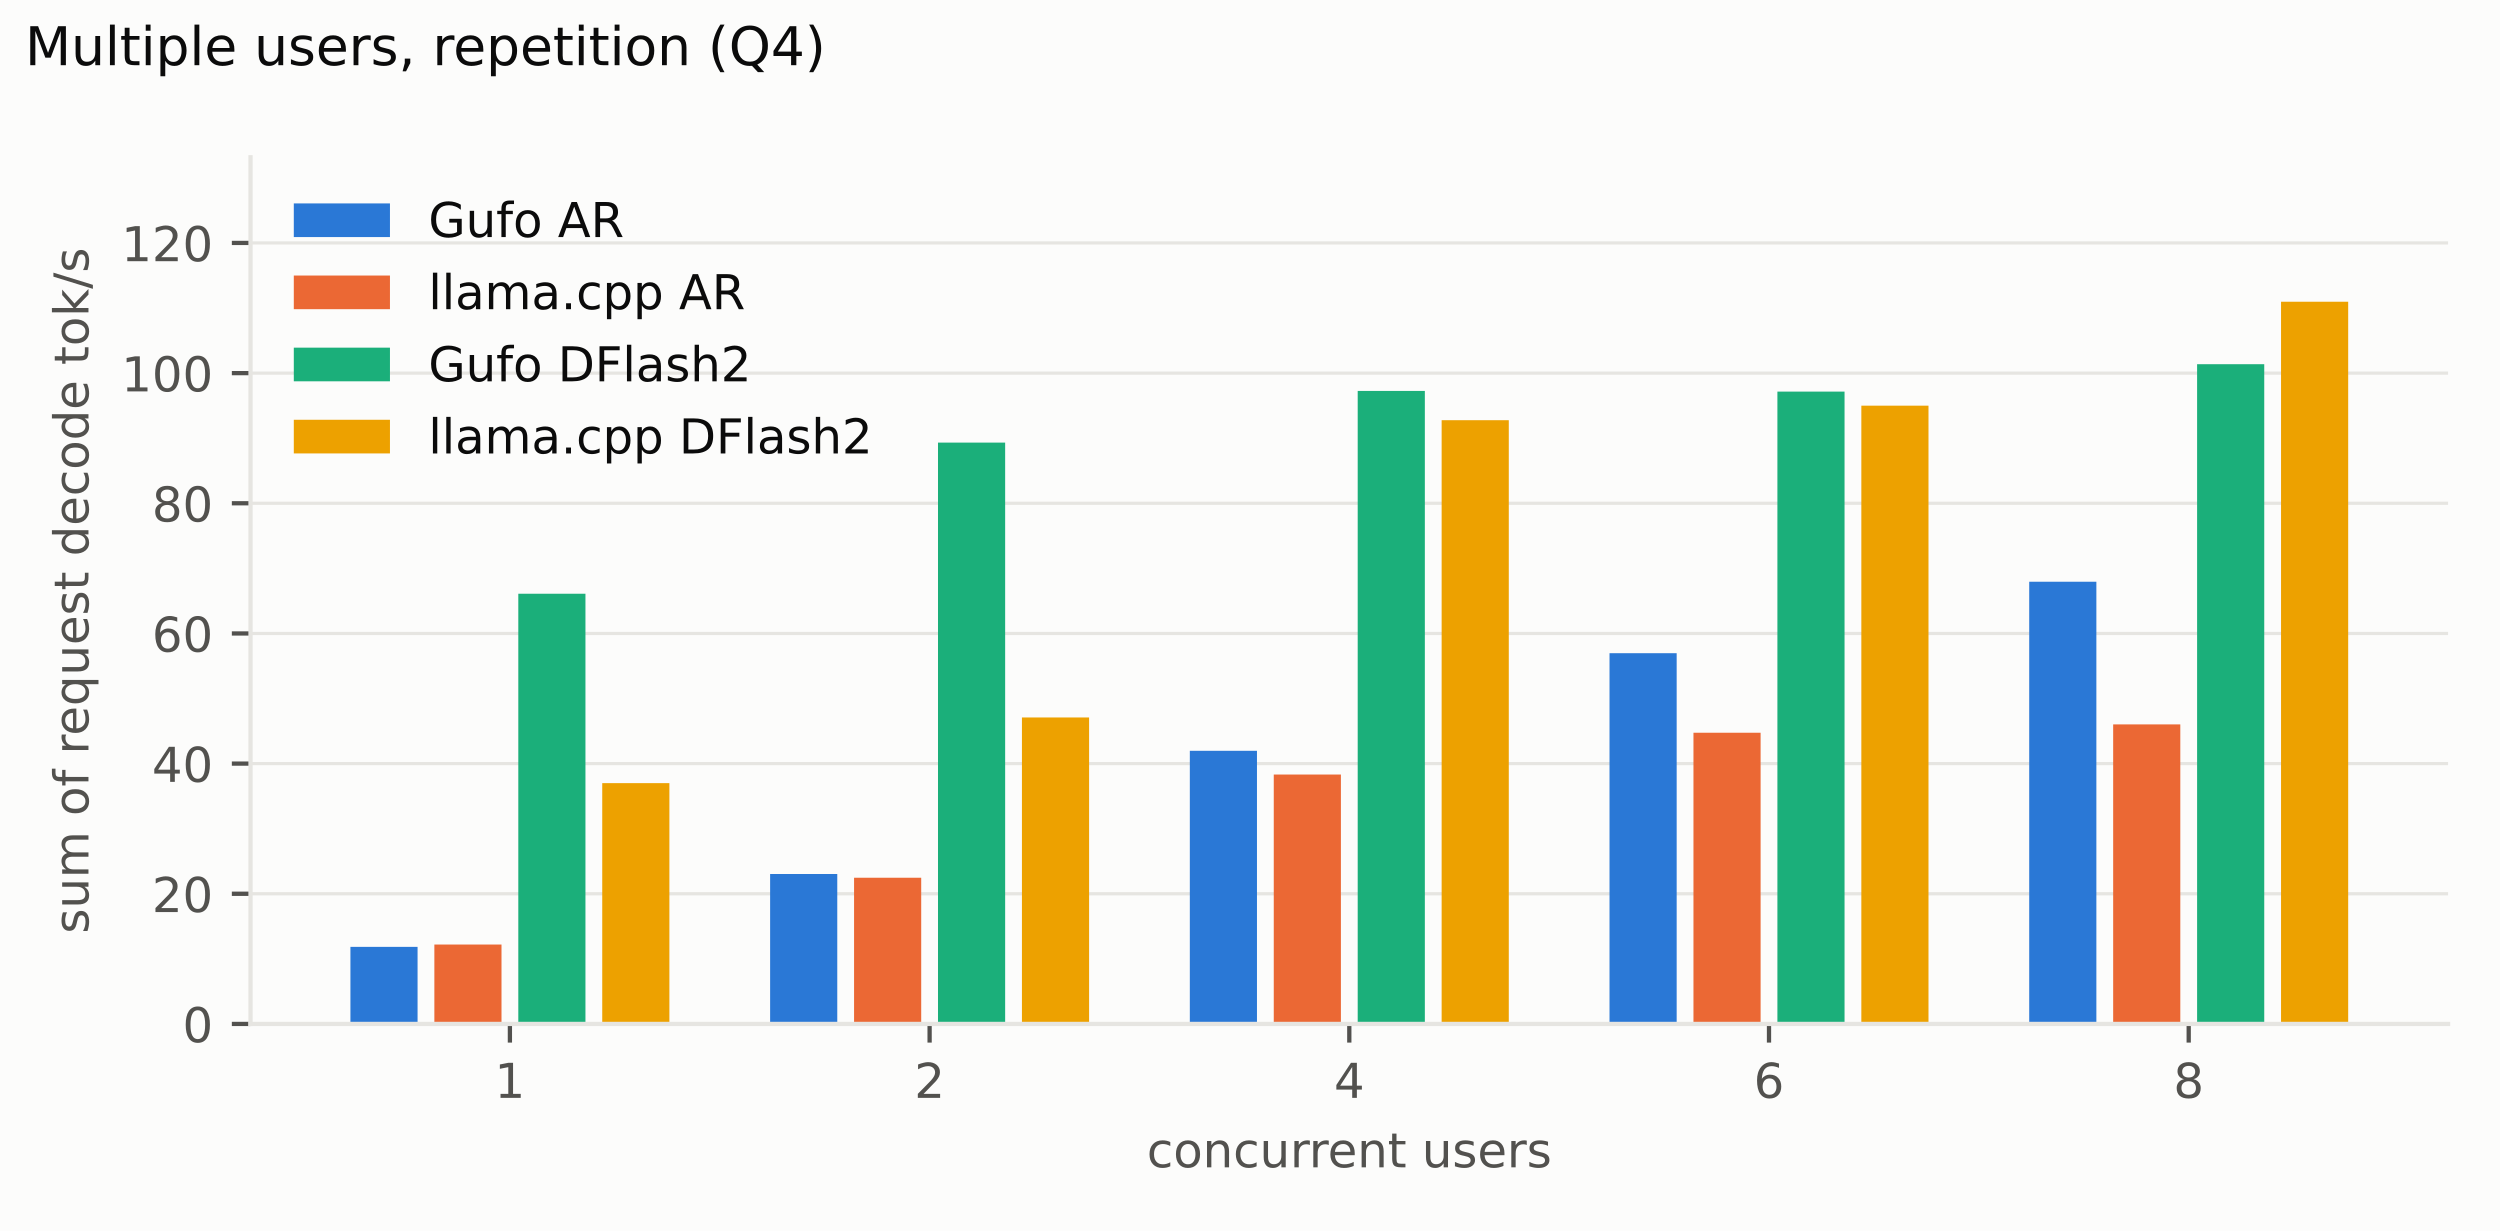
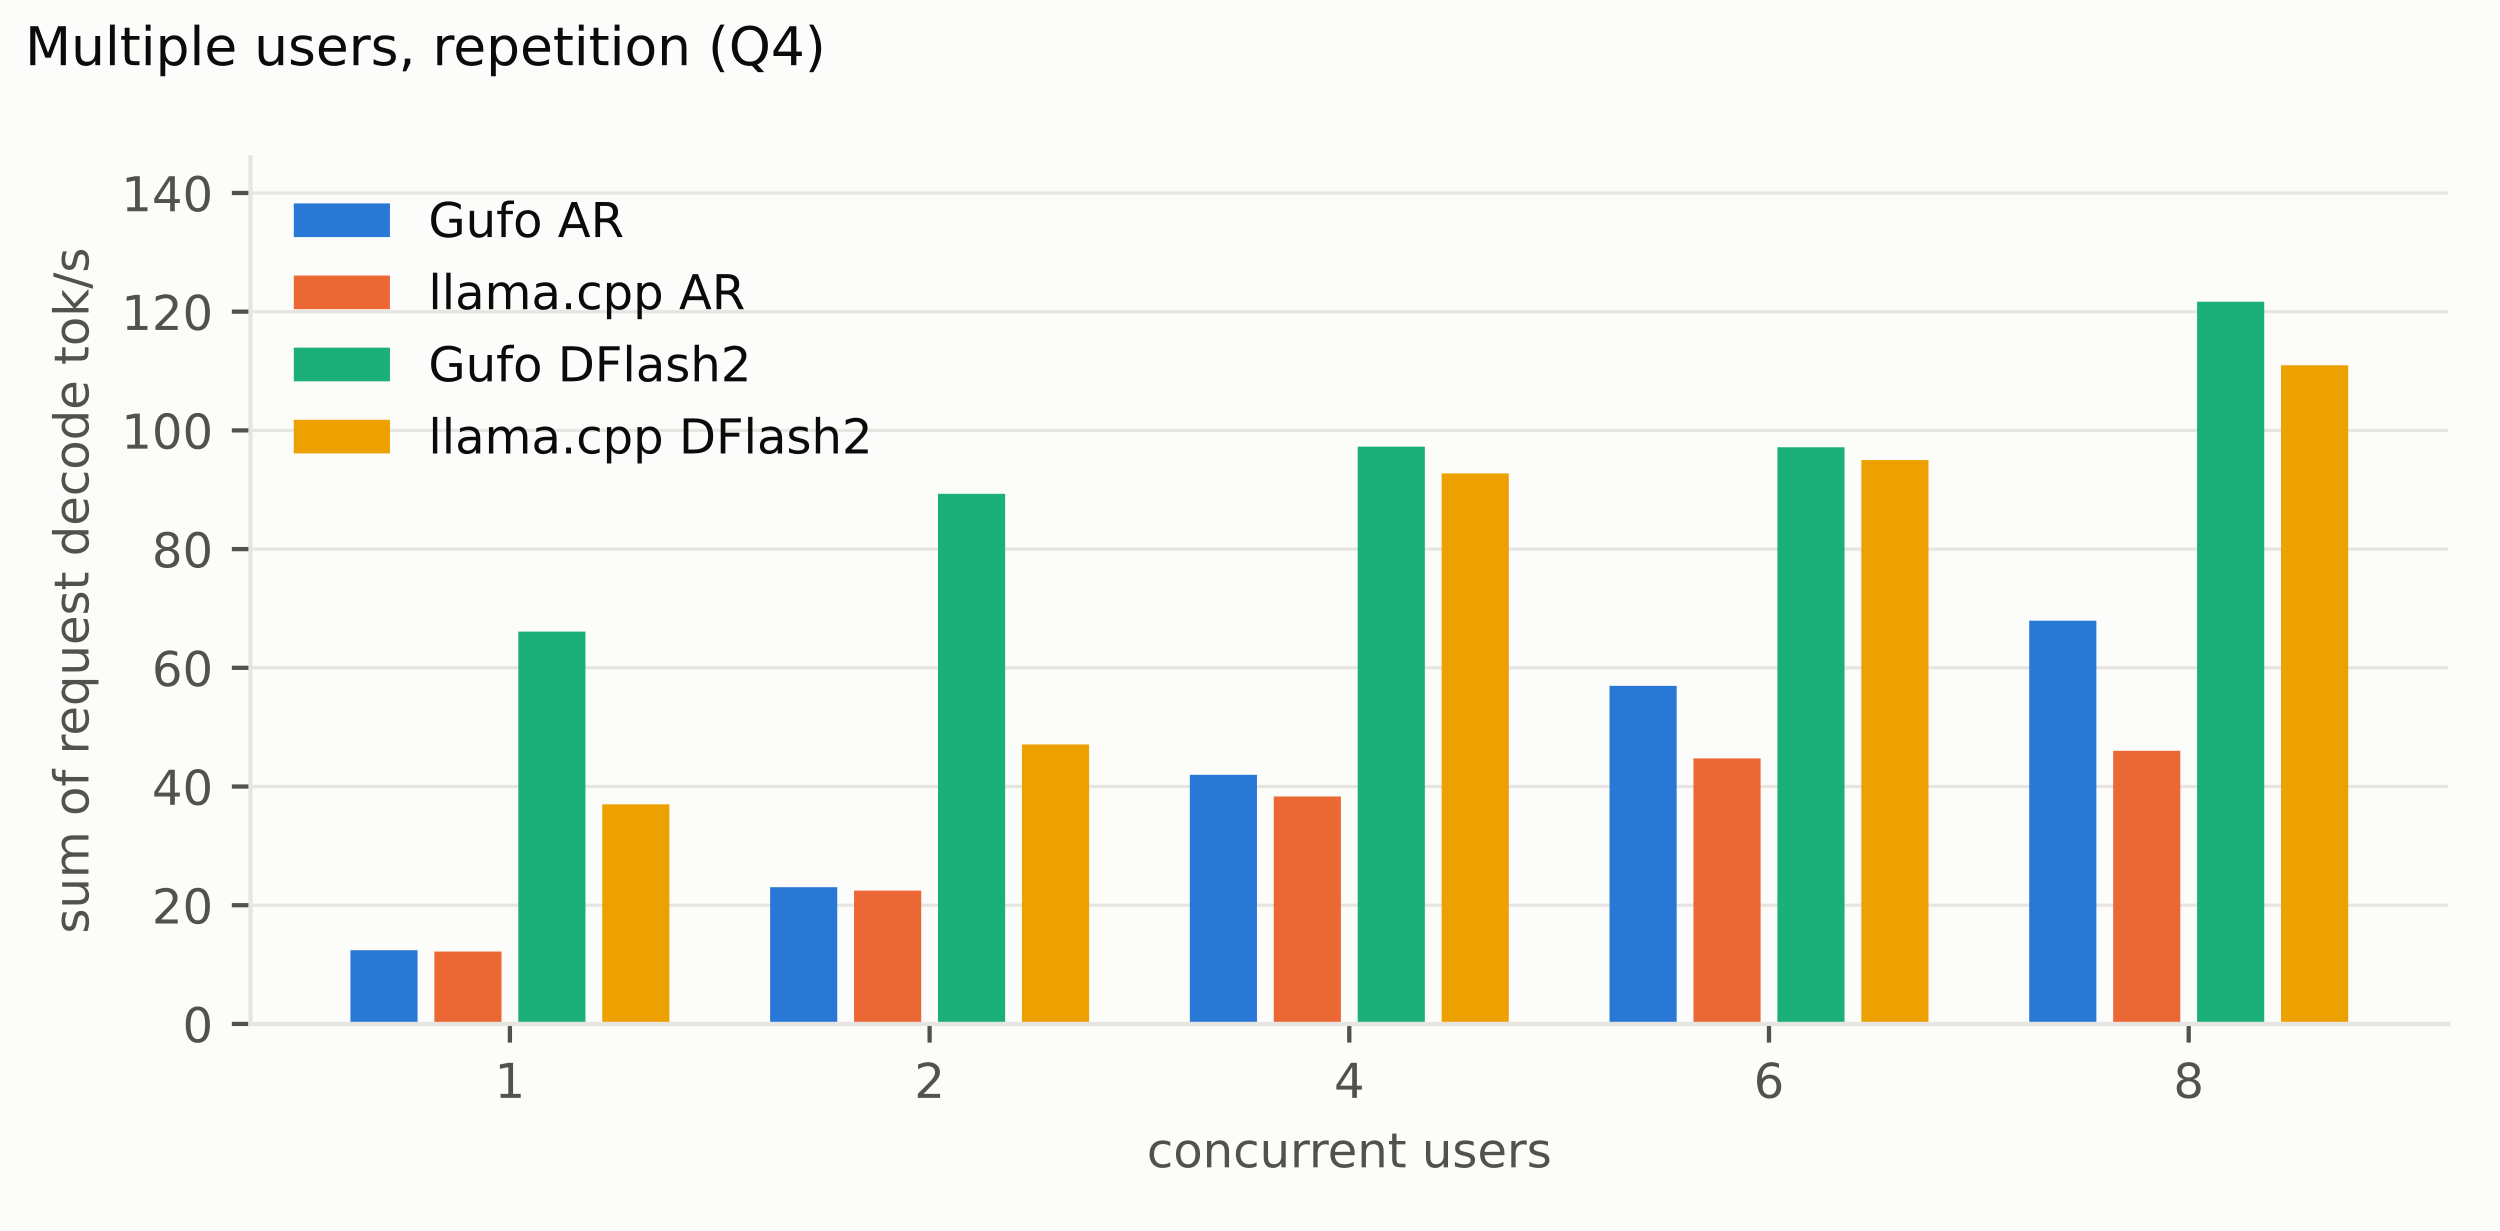
<svg xmlns="http://www.w3.org/2000/svg" xmlns:xlink="http://www.w3.org/1999/xlink" width="468pt" height="230.4pt" viewBox="0 0 468 230.4" version="1.1">
  <defs>
    <style type="text/css">*{stroke-linejoin: round; stroke-linecap: butt}</style>
  </defs>
  <g id="figure_1">
    <g id="patch_1">
      <path d="M 0 230.4 L 468 230.4 L 468 0 L 0 0 z " style="fill: #fcfcfb" />
    </g>
    <g id="axes_1">
      <g id="patch_2">
        <path d="M 46.899 191.68 L 458.28 191.68 L 458.28 29.441 L 46.899 29.441 z " style="fill: #fcfcfb" />
      </g>
      <g id="matplotlib.axis_1">
        <g id="xtick_1">
          <g id="line2d_1">
            <defs>
              <path id="m1ebf051f68" d="M 0 0 L 0 3.5 " style="stroke: #52514e; stroke-width: 0.8" />
            </defs>
            <g>
              <use xlink:href="#m1ebf051f68" x="95.454" y="191.68" style="fill: #52514e; stroke: #52514e; stroke-width: 0.8" />
            </g>
          </g>
          <g id="text_1">
            <text style="font-size: 9px; font-family: 'DejaVu Sans', 'Bitstream Vera Sans', 'Computer Modern Sans Serif', 'Lucida Grande', 'Verdana', 'Geneva', 'Lucid', 'Arial', 'Helvetica', 'Avant Garde', sans-serif; text-anchor: middle; fill: #52514e" x="95.454" y="205.518" transform="rotate(-0 95.4543 205.5179)">1</text>
          </g>
        </g>
        <g id="xtick_2">
          <g id="line2d_2">
            <g>
              <use xlink:href="#m1ebf051f68" x="174.022" y="191.68" style="fill: #52514e; stroke: #52514e; stroke-width: 0.8" />
            </g>
          </g>
          <g id="text_2">
            <text style="font-size: 9px; font-family: 'DejaVu Sans', 'Bitstream Vera Sans', 'Computer Modern Sans Serif', 'Lucida Grande', 'Verdana', 'Geneva', 'Lucid', 'Arial', 'Helvetica', 'Avant Garde', sans-serif; text-anchor: middle; fill: #52514e" x="174.022" y="205.518" transform="rotate(-0 174.022 205.5179)">2</text>
          </g>
        </g>
        <g id="xtick_3">
          <g id="line2d_3">
            <g>
              <use xlink:href="#m1ebf051f68" x="252.59" y="191.68" style="fill: #52514e; stroke: #52514e; stroke-width: 0.8" />
            </g>
          </g>
          <g id="text_3">
            <text style="font-size: 9px; font-family: 'DejaVu Sans', 'Bitstream Vera Sans', 'Computer Modern Sans Serif', 'Lucida Grande', 'Verdana', 'Geneva', 'Lucid', 'Arial', 'Helvetica', 'Avant Garde', sans-serif; text-anchor: middle; fill: #52514e" x="252.59" y="205.518" transform="rotate(-0 252.5897 205.5179)">4</text>
          </g>
        </g>
        <g id="xtick_4">
          <g id="line2d_4">
            <g>
              <use xlink:href="#m1ebf051f68" x="331.157" y="191.68" style="fill: #52514e; stroke: #52514e; stroke-width: 0.8" />
            </g>
          </g>
          <g id="text_4">
            <text style="font-size: 9px; font-family: 'DejaVu Sans', 'Bitstream Vera Sans', 'Computer Modern Sans Serif', 'Lucida Grande', 'Verdana', 'Geneva', 'Lucid', 'Arial', 'Helvetica', 'Avant Garde', sans-serif; text-anchor: middle; fill: #52514e" x="331.157" y="205.518" transform="rotate(-0 331.1574 205.5179)">6</text>
          </g>
        </g>
        <g id="xtick_5">
          <g id="line2d_5">
            <g>
              <use xlink:href="#m1ebf051f68" x="409.725" y="191.68" style="fill: #52514e; stroke: #52514e; stroke-width: 0.8" />
            </g>
          </g>
          <g id="text_5">
            <text style="font-size: 9px; font-family: 'DejaVu Sans', 'Bitstream Vera Sans', 'Computer Modern Sans Serif', 'Lucida Grande', 'Verdana', 'Geneva', 'Lucid', 'Arial', 'Helvetica', 'Avant Garde', sans-serif; text-anchor: middle; fill: #52514e" x="409.725" y="205.518" transform="rotate(-0 409.7252 205.5179)">8</text>
          </g>
        </g>
        <g id="text_6">
          <text style="font-size: 9px; font-family: 'DejaVu Sans', 'Bitstream Vera Sans', 'Computer Modern Sans Serif', 'Lucida Grande', 'Verdana', 'Geneva', 'Lucid', 'Arial', 'Helvetica', 'Avant Garde', sans-serif; text-anchor: middle; fill: #52514e" x="252.59" y="218.518" transform="rotate(-0 252.5897 218.5179)">concurrent users</text>
        </g>
      </g>
      <g id="matplotlib.axis_2">
        <g id="ytick_1">
          <g id="line2d_6">
            <path d="M 46.899 191.68 L 458.28 191.68 " clip-path="url(#pb5c279a9e9)" style="fill: none; stroke: #e6e5e1; stroke-width: 0.6; stroke-linecap: square" />
          </g>
          <g id="line2d_7">
            <defs>
              <path id="m680e5b1e24" d="M 0 0 L -3.5 0 " style="stroke: #52514e; stroke-width: 0.8" />
            </defs>
            <g>
              <use xlink:href="#m680e5b1e24" x="46.899" y="191.68" style="fill: #52514e; stroke: #52514e; stroke-width: 0.8" />
            </g>
          </g>
          <g id="text_7">
            <text style="font-size: 9px; font-family: 'DejaVu Sans', 'Bitstream Vera Sans', 'Computer Modern Sans Serif', 'Lucida Grande', 'Verdana', 'Geneva', 'Lucid', 'Arial', 'Helvetica', 'Avant Garde', sans-serif; text-anchor: end; fill: #52514e" x="39.899" y="195.099" transform="rotate(-0 39.89945 195.0989)">0</text>
          </g>
        </g>
        <g id="ytick_2">
          <g id="line2d_8">
-             <path d="M 46.899 167.313 L 458.28 167.313 " clip-path="url(#pb5c279a9e9)" style="fill: none; stroke: #e6e5e1; stroke-width: 0.6; stroke-linecap: square" />
+             <path d="M 46.899 169.458 L 458.28 169.458 " clip-path="url(#pb5c279a9e9)" style="fill: none; stroke: #e6e5e1; stroke-width: 0.6; stroke-linecap: square" />
          </g>
          <g id="line2d_9">
            <g>
-               <use xlink:href="#m680e5b1e24" x="46.899" y="167.313" style="fill: #52514e; stroke: #52514e; stroke-width: 0.8" />
+               <use xlink:href="#m680e5b1e24" x="46.899" y="169.458" style="fill: #52514e; stroke: #52514e; stroke-width: 0.8" />
            </g>
          </g>
          <g id="text_8">
-             <text style="font-size: 9px; font-family: 'DejaVu Sans', 'Bitstream Vera Sans', 'Computer Modern Sans Serif', 'Lucida Grande', 'Verdana', 'Geneva', 'Lucid', 'Arial', 'Helvetica', 'Avant Garde', sans-serif; text-anchor: end; fill: #52514e" x="39.899" y="170.732" transform="rotate(-0 39.89945 170.7321)">20</text>
+             <text style="font-size: 9px; font-family: 'DejaVu Sans', 'Bitstream Vera Sans', 'Computer Modern Sans Serif', 'Lucida Grande', 'Verdana', 'Geneva', 'Lucid', 'Arial', 'Helvetica', 'Avant Garde', sans-serif; text-anchor: end; fill: #52514e" x="39.899" y="172.877" transform="rotate(-0 39.89945 172.8768)">20</text>
          </g>
        </g>
        <g id="ytick_3">
          <g id="line2d_10">
-             <path d="M 46.899 142.946 L 458.28 142.946 " clip-path="url(#pb5c279a9e9)" style="fill: none; stroke: #e6e5e1; stroke-width: 0.6; stroke-linecap: square" />
+             <path d="M 46.899 147.236 L 458.28 147.236 " clip-path="url(#pb5c279a9e9)" style="fill: none; stroke: #e6e5e1; stroke-width: 0.6; stroke-linecap: square" />
          </g>
          <g id="line2d_11">
            <g>
-               <use xlink:href="#m680e5b1e24" x="46.899" y="142.946" style="fill: #52514e; stroke: #52514e; stroke-width: 0.8" />
+               <use xlink:href="#m680e5b1e24" x="46.899" y="147.236" style="fill: #52514e; stroke: #52514e; stroke-width: 0.8" />
            </g>
          </g>
          <g id="text_9">
-             <text style="font-size: 9px; font-family: 'DejaVu Sans', 'Bitstream Vera Sans', 'Computer Modern Sans Serif', 'Lucida Grande', 'Verdana', 'Geneva', 'Lucid', 'Arial', 'Helvetica', 'Avant Garde', sans-serif; text-anchor: end; fill: #52514e" x="39.899" y="146.365" transform="rotate(-0 39.89945 146.3653)">40</text>
+             <text style="font-size: 9px; font-family: 'DejaVu Sans', 'Bitstream Vera Sans', 'Computer Modern Sans Serif', 'Lucida Grande', 'Verdana', 'Geneva', 'Lucid', 'Arial', 'Helvetica', 'Avant Garde', sans-serif; text-anchor: end; fill: #52514e" x="39.899" y="150.655" transform="rotate(-0 39.89945 150.6547)">40</text>
          </g>
        </g>
        <g id="ytick_4">
          <g id="line2d_12">
-             <path d="M 46.899 118.58 L 458.28 118.58 " clip-path="url(#pb5c279a9e9)" style="fill: none; stroke: #e6e5e1; stroke-width: 0.6; stroke-linecap: square" />
+             <path d="M 46.899 125.014 L 458.28 125.014 " clip-path="url(#pb5c279a9e9)" style="fill: none; stroke: #e6e5e1; stroke-width: 0.6; stroke-linecap: square" />
          </g>
          <g id="line2d_13">
            <g>
-               <use xlink:href="#m680e5b1e24" x="46.899" y="118.58" style="fill: #52514e; stroke: #52514e; stroke-width: 0.8" />
+               <use xlink:href="#m680e5b1e24" x="46.899" y="125.014" style="fill: #52514e; stroke: #52514e; stroke-width: 0.8" />
            </g>
          </g>
          <g id="text_10">
-             <text style="font-size: 9px; font-family: 'DejaVu Sans', 'Bitstream Vera Sans', 'Computer Modern Sans Serif', 'Lucida Grande', 'Verdana', 'Geneva', 'Lucid', 'Arial', 'Helvetica', 'Avant Garde', sans-serif; text-anchor: end; fill: #52514e" x="39.899" y="121.998" transform="rotate(-0 39.89945 121.9985)">60</text>
+             <text style="font-size: 9px; font-family: 'DejaVu Sans', 'Bitstream Vera Sans', 'Computer Modern Sans Serif', 'Lucida Grande', 'Verdana', 'Geneva', 'Lucid', 'Arial', 'Helvetica', 'Avant Garde', sans-serif; text-anchor: end; fill: #52514e" x="39.899" y="128.433" transform="rotate(-0 39.89945 128.4326)">60</text>
          </g>
        </g>
        <g id="ytick_5">
          <g id="line2d_14">
-             <path d="M 46.899 94.213 L 458.28 94.213 " clip-path="url(#pb5c279a9e9)" style="fill: none; stroke: #e6e5e1; stroke-width: 0.6; stroke-linecap: square" />
+             <path d="M 46.899 102.792 L 458.28 102.792 " clip-path="url(#pb5c279a9e9)" style="fill: none; stroke: #e6e5e1; stroke-width: 0.6; stroke-linecap: square" />
          </g>
          <g id="line2d_15">
            <g>
-               <use xlink:href="#m680e5b1e24" x="46.899" y="94.213" style="fill: #52514e; stroke: #52514e; stroke-width: 0.8" />
+               <use xlink:href="#m680e5b1e24" x="46.899" y="102.792" style="fill: #52514e; stroke: #52514e; stroke-width: 0.8" />
            </g>
          </g>
          <g id="text_11">
-             <text style="font-size: 9px; font-family: 'DejaVu Sans', 'Bitstream Vera Sans', 'Computer Modern Sans Serif', 'Lucida Grande', 'Verdana', 'Geneva', 'Lucid', 'Arial', 'Helvetica', 'Avant Garde', sans-serif; text-anchor: end; fill: #52514e" x="39.899" y="97.632" transform="rotate(-0 39.89945 97.63163)">80</text>
+             <text style="font-size: 9px; font-family: 'DejaVu Sans', 'Bitstream Vera Sans', 'Computer Modern Sans Serif', 'Lucida Grande', 'Verdana', 'Geneva', 'Lucid', 'Arial', 'Helvetica', 'Avant Garde', sans-serif; text-anchor: end; fill: #52514e" x="39.899" y="106.21" transform="rotate(-0 39.89945 106.2105)">80</text>
          </g>
        </g>
        <g id="ytick_6">
          <g id="line2d_16">
-             <path d="M 46.899 69.846 L 458.28 69.846 " clip-path="url(#pb5c279a9e9)" style="fill: none; stroke: #e6e5e1; stroke-width: 0.6; stroke-linecap: square" />
+             <path d="M 46.899 80.569 L 458.28 80.569 " clip-path="url(#pb5c279a9e9)" style="fill: none; stroke: #e6e5e1; stroke-width: 0.6; stroke-linecap: square" />
          </g>
          <g id="line2d_17">
            <g>
-               <use xlink:href="#m680e5b1e24" x="46.899" y="69.846" style="fill: #52514e; stroke: #52514e; stroke-width: 0.8" />
+               <use xlink:href="#m680e5b1e24" x="46.899" y="80.569" style="fill: #52514e; stroke: #52514e; stroke-width: 0.8" />
            </g>
          </g>
          <g id="text_12">
-             <text style="font-size: 9px; font-family: 'DejaVu Sans', 'Bitstream Vera Sans', 'Computer Modern Sans Serif', 'Lucida Grande', 'Verdana', 'Geneva', 'Lucid', 'Arial', 'Helvetica', 'Avant Garde', sans-serif; text-anchor: end; fill: #52514e" x="39.899" y="73.265" transform="rotate(-0 39.89945 73.2648)">100</text>
+             <text style="font-size: 9px; font-family: 'DejaVu Sans', 'Bitstream Vera Sans', 'Computer Modern Sans Serif', 'Lucida Grande', 'Verdana', 'Geneva', 'Lucid', 'Arial', 'Helvetica', 'Avant Garde', sans-serif; text-anchor: end; fill: #52514e" x="39.899" y="83.988" transform="rotate(-0 39.89945 83.98837)">100</text>
          </g>
        </g>
        <g id="ytick_7">
          <g id="line2d_18">
-             <path d="M 46.899 45.479 L 458.28 45.479 " clip-path="url(#pb5c279a9e9)" style="fill: none; stroke: #e6e5e1; stroke-width: 0.6; stroke-linecap: square" />
+             <path d="M 46.899 58.347 L 458.28 58.347 " clip-path="url(#pb5c279a9e9)" style="fill: none; stroke: #e6e5e1; stroke-width: 0.6; stroke-linecap: square" />
          </g>
          <g id="line2d_19">
            <g>
-               <use xlink:href="#m680e5b1e24" x="46.899" y="45.479" style="fill: #52514e; stroke: #52514e; stroke-width: 0.8" />
+               <use xlink:href="#m680e5b1e24" x="46.899" y="58.347" style="fill: #52514e; stroke: #52514e; stroke-width: 0.8" />
            </g>
          </g>
          <g id="text_13">
-             <text style="font-size: 9px; font-family: 'DejaVu Sans', 'Bitstream Vera Sans', 'Computer Modern Sans Serif', 'Lucida Grande', 'Verdana', 'Geneva', 'Lucid', 'Arial', 'Helvetica', 'Avant Garde', sans-serif; text-anchor: end; fill: #52514e" x="39.899" y="48.898" transform="rotate(-0 39.89945 48.89797)">120</text>
-           </g>
-         </g>
-         <g id="text_14">
+             <text style="font-size: 9px; font-family: 'DejaVu Sans', 'Bitstream Vera Sans', 'Computer Modern Sans Serif', 'Lucida Grande', 'Verdana', 'Geneva', 'Lucid', 'Arial', 'Helvetica', 'Avant Garde', sans-serif; text-anchor: end; fill: #52514e" x="39.899" y="61.766" transform="rotate(-0 39.89945 61.76625)">120</text>
+           </g>
+         </g>
+         <g id="ytick_8">
+           <g id="line2d_20">
+             <path d="M 46.899 36.125 L 458.28 36.125 " clip-path="url(#pb5c279a9e9)" style="fill: none; stroke: #e6e5e1; stroke-width: 0.6; stroke-linecap: square" />
+           </g>
+           <g id="line2d_21">
+             <g>
+               <use xlink:href="#m680e5b1e24" x="46.899" y="36.125" style="fill: #52514e; stroke: #52514e; stroke-width: 0.8" />
+             </g>
+           </g>
+           <g id="text_14">
+             <text style="font-size: 9px; font-family: 'DejaVu Sans', 'Bitstream Vera Sans', 'Computer Modern Sans Serif', 'Lucida Grande', 'Verdana', 'Geneva', 'Lucid', 'Arial', 'Helvetica', 'Avant Garde', sans-serif; text-anchor: end; fill: #52514e" x="39.899" y="39.544" transform="rotate(-0 39.89945 39.54414)">140</text>
+           </g>
+         </g>
+         <g id="text_15">
          <text style="font-size: 9px; font-family: 'DejaVu Sans', 'Bitstream Vera Sans', 'Computer Modern Sans Serif', 'Lucida Grande', 'Verdana', 'Geneva', 'Lucid', 'Arial', 'Helvetica', 'Avant Garde', sans-serif; text-anchor: middle; fill: #52514e" x="16.559" y="110.56" transform="rotate(-90 16.55859 110.5604)">sum of request decode tok/s</text>
        </g>
      </g>
      <g id="patch_3">
-         <path d="M 65.599 191.68 L 78.169 191.68 L 78.169 177.255 L 65.599 177.255 z " clip-path="url(#pb5c279a9e9)" style="fill: #2a78d6" />
+         <path d="M 65.599 191.68 L 78.169 191.68 L 78.169 177.88 L 65.599 177.88 z " clip-path="url(#pb5c279a9e9)" style="fill: #2a78d6" />
      </g>
      <g id="patch_4">
-         <path d="M 144.166 191.68 L 156.737 191.68 L 156.737 163.609 L 144.166 163.609 z " clip-path="url(#pb5c279a9e9)" style="fill: #2a78d6" />
+         <path d="M 144.166 191.68 L 156.737 191.68 L 156.737 166.08 L 144.166 166.08 z " clip-path="url(#pb5c279a9e9)" style="fill: #2a78d6" />
      </g>
      <g id="patch_5">
-         <path d="M 222.734 191.68 L 235.305 191.68 L 235.305 140.546 L 222.734 140.546 z " clip-path="url(#pb5c279a9e9)" style="fill: #2a78d6" />
+         <path d="M 222.734 191.68 L 235.305 191.68 L 235.305 145.047 L 222.734 145.047 z " clip-path="url(#pb5c279a9e9)" style="fill: #2a78d6" />
      </g>
      <g id="patch_6">
-         <path d="M 301.302 191.68 L 313.873 191.68 L 313.873 122.283 L 301.302 122.283 z " clip-path="url(#pb5c279a9e9)" style="fill: #2a78d6" />
+         <path d="M 301.302 191.68 L 313.873 191.68 L 313.873 128.391 L 301.302 128.391 z " clip-path="url(#pb5c279a9e9)" style="fill: #2a78d6" />
      </g>
      <g id="patch_7">
-         <path d="M 379.869 191.68 L 392.44 191.68 L 392.44 108.906 L 379.869 108.906 z " clip-path="url(#pb5c279a9e9)" style="fill: #2a78d6" />
+         <path d="M 379.869 191.68 L 392.44 191.68 L 392.44 116.191 L 379.869 116.191 z " clip-path="url(#pb5c279a9e9)" style="fill: #2a78d6" />
      </g>
      <g id="patch_8">
-         <path d="M 81.312 191.68 L 93.883 191.68 L 93.883 176.816 L 81.312 176.816 z " clip-path="url(#pb5c279a9e9)" style="fill: #eb6834" />
+         <path d="M 81.312 191.68 L 93.883 191.68 L 93.883 178.125 L 81.312 178.125 z " clip-path="url(#pb5c279a9e9)" style="fill: #eb6834" />
      </g>
      <g id="patch_9">
-         <path d="M 159.88 191.68 L 172.451 191.68 L 172.451 164.316 L 159.88 164.316 z " clip-path="url(#pb5c279a9e9)" style="fill: #eb6834" />
+         <path d="M 159.88 191.68 L 172.451 191.68 L 172.451 166.725 L 159.88 166.725 z " clip-path="url(#pb5c279a9e9)" style="fill: #eb6834" />
      </g>
      <g id="patch_10">
-         <path d="M 238.448 191.68 L 251.018 191.68 L 251.018 144.993 L 238.448 144.993 z " clip-path="url(#pb5c279a9e9)" style="fill: #eb6834" />
+         <path d="M 238.448 191.68 L 251.018 191.68 L 251.018 149.102 L 238.448 149.102 z " clip-path="url(#pb5c279a9e9)" style="fill: #eb6834" />
      </g>
      <g id="patch_11">
-         <path d="M 317.015 191.68 L 329.586 191.68 L 329.586 137.171 L 317.015 137.171 z " clip-path="url(#pb5c279a9e9)" style="fill: #eb6834" />
+         <path d="M 317.015 191.68 L 329.586 191.68 L 329.586 141.969 L 317.015 141.969 z " clip-path="url(#pb5c279a9e9)" style="fill: #eb6834" />
      </g>
      <g id="patch_12">
-         <path d="M 395.583 191.68 L 408.154 191.68 L 408.154 135.612 L 395.583 135.612 z " clip-path="url(#pb5c279a9e9)" style="fill: #eb6834" />
+         <path d="M 395.583 191.68 L 408.154 191.68 L 408.154 140.547 L 395.583 140.547 z " clip-path="url(#pb5c279a9e9)" style="fill: #eb6834" />
      </g>
      <g id="patch_13">
-         <path d="M 97.026 191.68 L 109.596 191.68 L 109.596 111.148 L 97.026 111.148 z " clip-path="url(#pb5c279a9e9)" style="fill: #1baf7a" />
+         <path d="M 97.026 191.68 L 109.596 191.68 L 109.596 118.236 L 97.026 118.236 z " clip-path="url(#pb5c279a9e9)" style="fill: #1baf7a" />
      </g>
      <g id="patch_14">
-         <path d="M 175.593 191.68 L 188.164 191.68 L 188.164 82.858 L 175.593 82.858 z " clip-path="url(#pb5c279a9e9)" style="fill: #1baf7a" />
+         <path d="M 175.593 191.68 L 188.164 191.68 L 188.164 92.436 L 175.593 92.436 z " clip-path="url(#pb5c279a9e9)" style="fill: #1baf7a" />
      </g>
      <g id="patch_15">
-         <path d="M 254.161 191.68 L 266.732 191.68 L 266.732 73.184 L 254.161 73.184 z " clip-path="url(#pb5c279a9e9)" style="fill: #1baf7a" />
+         <path d="M 254.161 191.68 L 266.732 191.68 L 266.732 83.614 L 254.161 83.614 z " clip-path="url(#pb5c279a9e9)" style="fill: #1baf7a" />
      </g>
      <g id="patch_16">
-         <path d="M 332.729 191.68 L 345.3 191.68 L 345.3 73.306 L 332.729 73.306 z " clip-path="url(#pb5c279a9e9)" style="fill: #1baf7a" />
+         <path d="M 332.729 191.68 L 345.3 191.68 L 345.3 83.725 L 332.729 83.725 z " clip-path="url(#pb5c279a9e9)" style="fill: #1baf7a" />
      </g>
      <g id="patch_17">
-         <path d="M 411.297 191.68 L 423.867 191.68 L 423.867 68.177 L 411.297 68.177 z " clip-path="url(#pb5c279a9e9)" style="fill: #1baf7a" />
+         <path d="M 411.297 191.68 L 423.867 191.68 L 423.867 56.481 L 411.297 56.481 z " clip-path="url(#pb5c279a9e9)" style="fill: #1baf7a" />
      </g>
      <g id="patch_18">
-         <path d="M 112.739 191.68 L 125.31 191.68 L 125.31 146.601 L 112.739 146.601 z " clip-path="url(#pb5c279a9e9)" style="fill: #eda100" />
+         <path d="M 112.739 191.68 L 125.31 191.68 L 125.31 150.569 L 112.739 150.569 z " clip-path="url(#pb5c279a9e9)" style="fill: #eda100" />
      </g>
      <g id="patch_19">
-         <path d="M 191.307 191.68 L 203.878 191.68 L 203.878 134.308 L 191.307 134.308 z " clip-path="url(#pb5c279a9e9)" style="fill: #eda100" />
+         <path d="M 191.307 191.68 L 203.878 191.68 L 203.878 139.358 L 191.307 139.358 z " clip-path="url(#pb5c279a9e9)" style="fill: #eda100" />
      </g>
      <g id="patch_20">
-         <path d="M 269.875 191.68 L 282.445 191.68 L 282.445 78.667 L 269.875 78.667 z " clip-path="url(#pb5c279a9e9)" style="fill: #eda100" />
+         <path d="M 269.875 191.68 L 282.445 191.68 L 282.445 88.614 L 269.875 88.614 z " clip-path="url(#pb5c279a9e9)" style="fill: #eda100" />
      </g>
      <g id="patch_21">
-         <path d="M 348.442 191.68 L 361.013 191.68 L 361.013 75.938 L 348.442 75.938 z " clip-path="url(#pb5c279a9e9)" style="fill: #eda100" />
+         <path d="M 348.442 191.68 L 361.013 191.68 L 361.013 86.125 L 348.442 86.125 z " clip-path="url(#pb5c279a9e9)" style="fill: #eda100" />
      </g>
      <g id="patch_22">
-         <path d="M 427.01 191.68 L 439.581 191.68 L 439.581 56.481 L 427.01 56.481 z " clip-path="url(#pb5c279a9e9)" style="fill: #eda100" />
+         <path d="M 427.01 191.68 L 439.581 191.68 L 439.581 68.381 L 427.01 68.381 z " clip-path="url(#pb5c279a9e9)" style="fill: #eda100" />
      </g>
      <g id="patch_23">
        <path d="M 46.899 191.68 L 46.899 29.441 " style="fill: none; stroke: #e6e5e1; stroke-width: 0.8; stroke-linejoin: miter; stroke-linecap: square" />
      </g>
      <g id="patch_24">
        <path d="M 46.899 191.68 L 458.28 191.68 " style="fill: none; stroke: #e6e5e1; stroke-width: 0.8; stroke-linejoin: miter; stroke-linecap: square" />
      </g>
      <g id="legend_1">
        <g id="patch_25">
          <path d="M 54.999 44.379 L 72.999 44.379 L 72.999 38.079 L 54.999 38.079 z " style="fill: #2a78d6" />
        </g>
-         <g id="text_15">
+         <g id="text_16">
          <text style="font-size: 9px; font-family: 'DejaVu Sans', 'Bitstream Vera Sans', 'Computer Modern Sans Serif', 'Lucida Grande', 'Verdana', 'Geneva', 'Lucid', 'Arial', 'Helvetica', 'Avant Garde', sans-serif; text-anchor: start; fill: #0b0b0b" x="80.199" y="44.379" transform="rotate(-0 80.19945 44.37938)">Gufo AR</text>
        </g>
        <g id="patch_26">
          <path d="M 54.999 57.88 L 72.999 57.88 L 72.999 51.58 L 54.999 51.58 z " style="fill: #eb6834" />
        </g>
-         <g id="text_16">
+         <g id="text_17">
          <text style="font-size: 9px; font-family: 'DejaVu Sans', 'Bitstream Vera Sans', 'Computer Modern Sans Serif', 'Lucida Grande', 'Verdana', 'Geneva', 'Lucid', 'Arial', 'Helvetica', 'Avant Garde', sans-serif; text-anchor: start; fill: #0b0b0b" x="80.199" y="57.88" transform="rotate(-0 80.19945 57.88008)">llama.cpp AR</text>
        </g>
        <g id="patch_27">
          <path d="M 54.999 71.381 L 72.999 71.381 L 72.999 65.081 L 54.999 65.081 z " style="fill: #1baf7a" />
        </g>
-         <g id="text_17">
+         <g id="text_18">
          <text style="font-size: 9px; font-family: 'DejaVu Sans', 'Bitstream Vera Sans', 'Computer Modern Sans Serif', 'Lucida Grande', 'Verdana', 'Geneva', 'Lucid', 'Arial', 'Helvetica', 'Avant Garde', sans-serif; text-anchor: start; fill: #0b0b0b" x="80.199" y="71.381" transform="rotate(-0 80.19945 71.38078)">Gufo DFlash2</text>
        </g>
        <g id="patch_28">
          <path d="M 54.999 84.881 L 72.999 84.881 L 72.999 78.581 L 54.999 78.581 z " style="fill: #eda100" />
        </g>
-         <g id="text_18">
+         <g id="text_19">
          <text style="font-size: 9px; font-family: 'DejaVu Sans', 'Bitstream Vera Sans', 'Computer Modern Sans Serif', 'Lucida Grande', 'Verdana', 'Geneva', 'Lucid', 'Arial', 'Helvetica', 'Avant Garde', sans-serif; text-anchor: start; fill: #0b0b0b" x="80.199" y="84.881" transform="rotate(-0 80.19945 84.88148)">llama.cpp DFlash2</text>
        </g>
      </g>
    </g>
-     <g id="text_19">
+     <g id="text_20">
      <text style="font-size: 10px; font-family: 'DejaVu Sans', 'Bitstream Vera Sans', 'Computer Modern Sans Serif', 'Lucida Grande', 'Verdana', 'Geneva', 'Lucid', 'Arial', 'Helvetica', 'Avant Garde', sans-serif; text-anchor: start; fill: #0b0b0b" x="4.68" y="12.206" transform="rotate(-0 4.68 12.20644)">Multiple users, repetition (Q4)</text>
    </g>
  </g>
  <defs>
    <clipPath id="pb5c279a9e9">
      <rect x="46.899" y="29.441" width="411.381" height="162.239" />
    </clipPath>
  </defs>
</svg>
